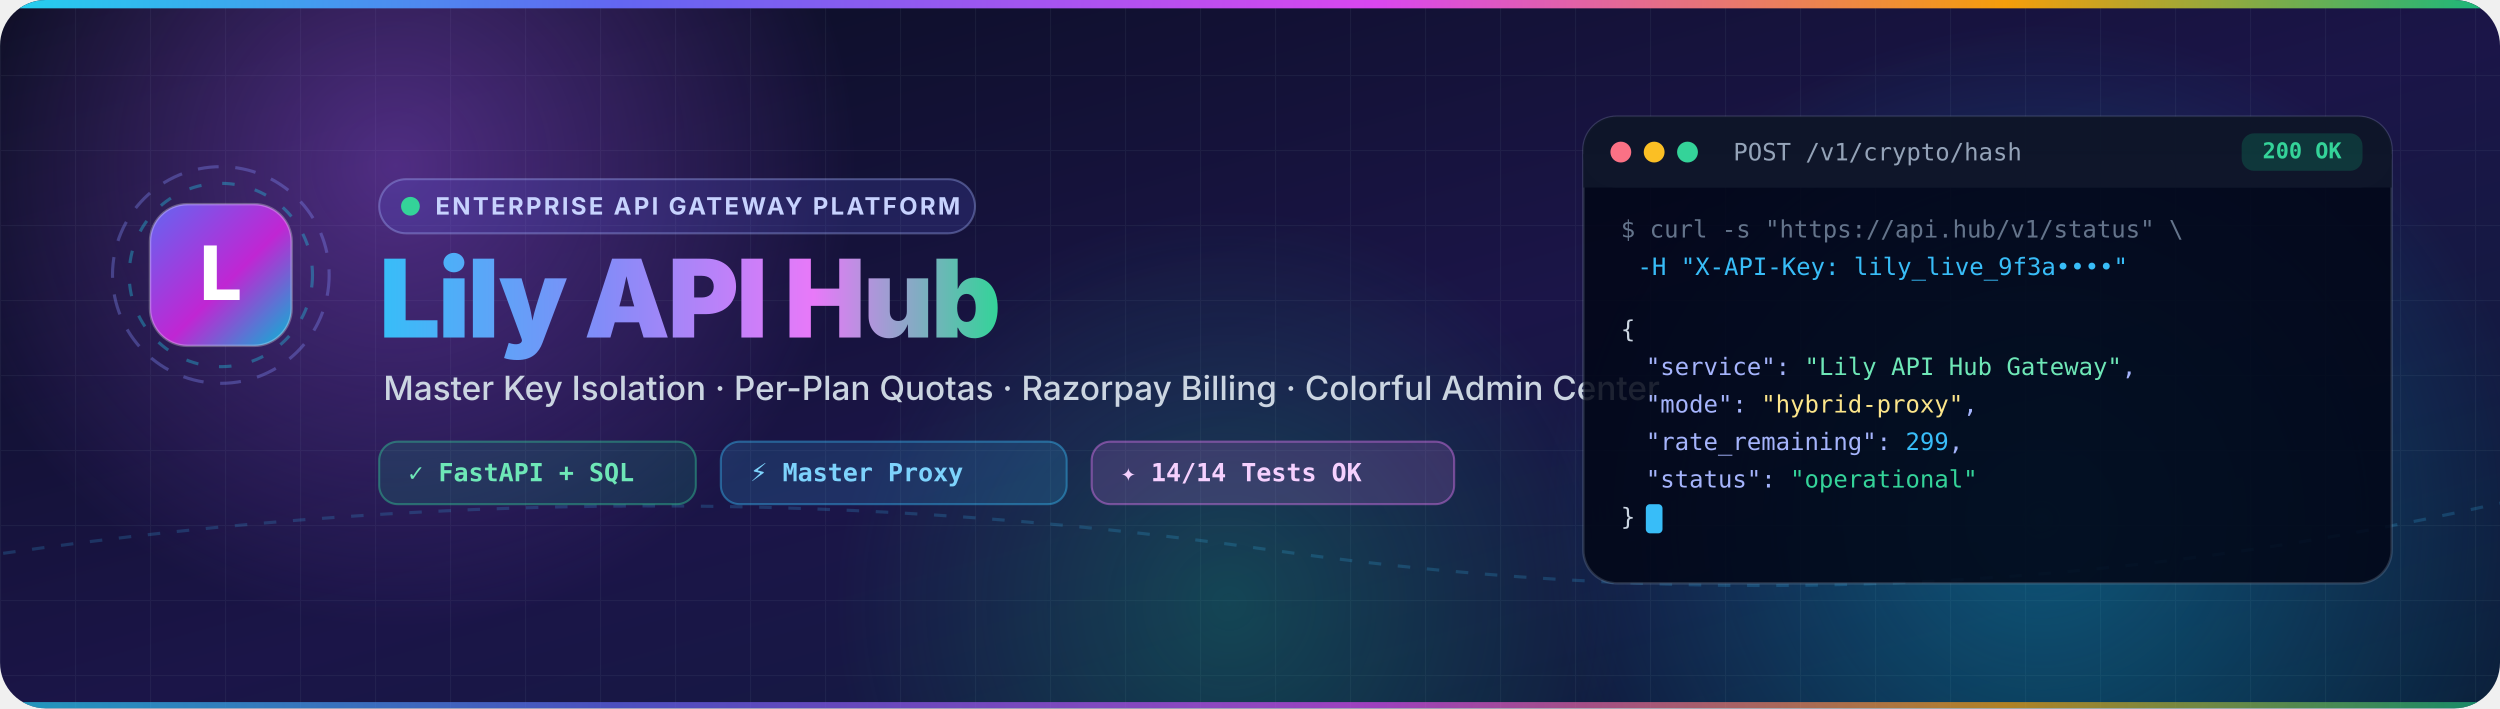
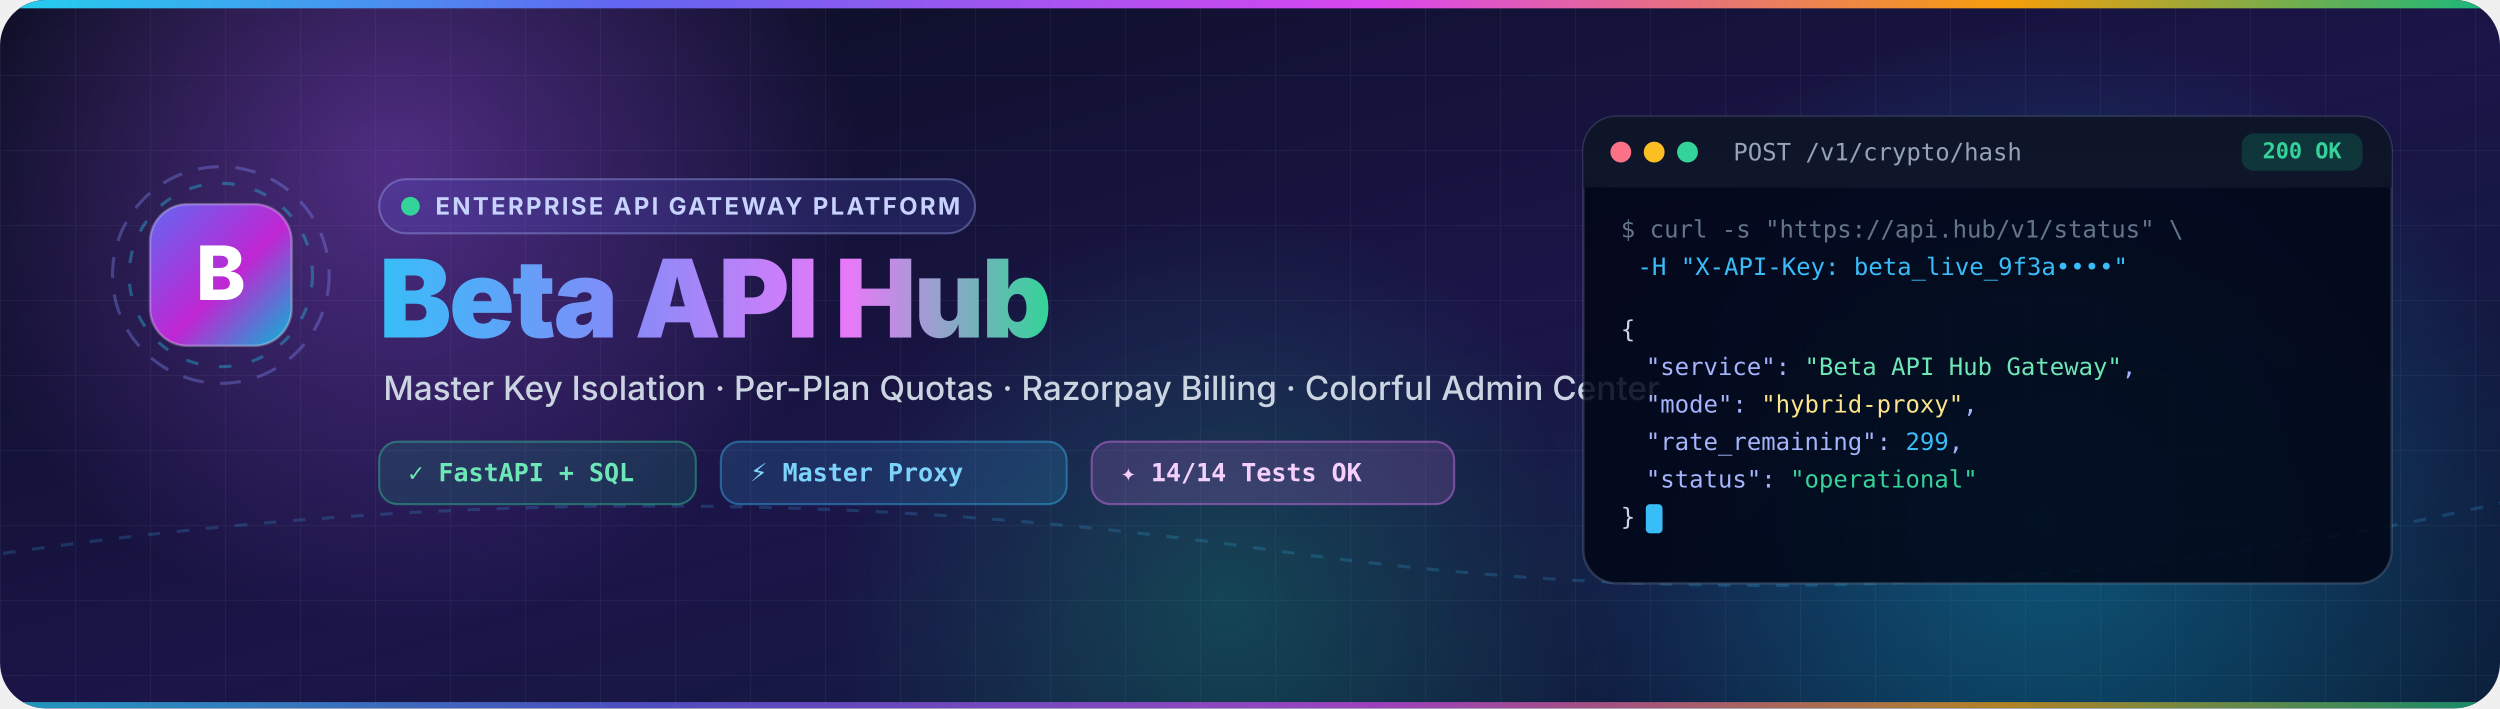
- <svg xmlns="http://www.w3.org/2000/svg" viewBox="0 0 1200 340" width="1200" height="340" role="img" aria-label="Lily API Hub Dynamic Animated Banner">
+ <svg xmlns="http://www.w3.org/2000/svg" viewBox="0 0 1200 340" width="1200" height="340" role="img" aria-label="Beta API Hub Dynamic Animated Banner">
  <defs>
    <linearGradient id="bgGrad" x1="0%" y1="0%" x2="100%" y2="100%">
      <stop offset="0%" stop-color="#090d1f">
        <animate attributeName="stop-color" values="#090d1f;#11173a;#090d1f" dur="12s" repeatCount="indefinite" />
      </stop>
      <stop offset="52%" stop-color="#1b1548">
        <animate attributeName="stop-color" values="#1b1548;#25185c;#1b1548" dur="12s" repeatCount="indefinite" />
      </stop>
      <stop offset="100%" stop-color="#0b1f3a">
        <animate attributeName="stop-color" values="#0b1f3a;#0d2a48;#0b1f3a" dur="12s" repeatCount="indefinite" />
      </stop>
    </linearGradient>
    <linearGradient id="titleGrad" x1="0%" y1="0%" x2="100%" y2="0%">
      <stop offset="0%" stop-color="#38bdf8" />
      <stop offset="35%" stop-color="#818cf8" />
      <stop offset="70%" stop-color="#e879f9" />
      <stop offset="100%" stop-color="#34d399" />
      <animateTransform attributeName="gradientTransform" type="translate" from="-0.2 0" to="0.2 0" dur="6s" repeatCount="indefinite" additive="sum" />
    </linearGradient>
    <linearGradient id="topBarGrad" x1="0%" y1="0%" x2="100%" y2="0%">
      <stop offset="0%" stop-color="#22d3ee" />
      <stop offset="25%" stop-color="#6366f1" />
      <stop offset="55%" stop-color="#d946ef" />
      <stop offset="80%" stop-color="#f59e0b" />
      <stop offset="100%" stop-color="#10b981" />
    </linearGradient>
    <linearGradient id="logoGrad" x1="0%" y1="0%" x2="100%" y2="100%">
      <stop offset="0%" stop-color="#6366f1" />
      <stop offset="55%" stop-color="#c026d3" />
      <stop offset="100%" stop-color="#06b6d4" />
    </linearGradient>
    <radialGradient id="orbViolet" cx="50%" cy="50%" r="50%">
      <stop offset="0%" stop-color="#a855f7" stop-opacity="0.42" />
      <stop offset="100%" stop-color="#a855f7" stop-opacity="0" />
    </radialGradient>
    <radialGradient id="orbCyan" cx="50%" cy="50%" r="50%">
      <stop offset="0%" stop-color="#06b6d4" stop-opacity="0.38" />
      <stop offset="100%" stop-color="#06b6d4" stop-opacity="0" />
    </radialGradient>
    <radialGradient id="orbEmerald" cx="50%" cy="50%" r="50%">
      <stop offset="0%" stop-color="#10b981" stop-opacity="0.28" />
      <stop offset="100%" stop-color="#10b981" stop-opacity="0" />
    </radialGradient>
    <pattern id="gridPattern" width="36" height="36" patternUnits="userSpaceOnUse">
      <path d="M 36 0 L 0 0 0 36" fill="none" stroke="rgba(148,163,184,0.08)" stroke-width="1" />
    </pattern>
    <clipPath id="cardClip">
      <rect x="0" y="0" width="1200" height="340" rx="22" />
    </clipPath>
  </defs>
  <g clip-path="url(#cardClip)">
    <rect width="1200" height="340" fill="url(#bgGrad)" />
    <rect width="1200" height="340" fill="url(#gridPattern)" />
    <circle cx="190" cy="80" r="220" fill="url(#orbViolet)">
      <animate attributeName="cx" values="170;240;170" dur="11s" repeatCount="indefinite" />
      <animate attributeName="cy" values="70;115;70" dur="9s" repeatCount="indefinite" />
    </circle>
    <circle cx="980" cy="250" r="240" fill="url(#orbCyan)">
      <animate attributeName="cx" values="980;910;980" dur="13s" repeatCount="indefinite" />
      <animate attributeName="cy" values="250;205;250" dur="10s" repeatCount="indefinite" />
    </circle>
    <circle cx="590" cy="290" r="190" fill="url(#orbEmerald)">
      <animate attributeName="r" values="175;215;175" dur="8s" repeatCount="indefinite" />
    </circle>
    <rect x="0" y="0" width="1200" height="4" fill="url(#topBarGrad)" />
    <path d="M -40 272 Q 290 218 610 264 T 1240 232" fill="none" stroke="rgba(56,189,248,0.2)" stroke-width="1.5" stroke-dasharray="6 8">
      <animate attributeName="stroke-dashoffset" from="0" to="-56" dur="4s" repeatCount="indefinite" />
    </path>
    <circle r="4" fill="#38bdf8">
      <animateMotion path="M -40 272 Q 290 218 610 264 T 1240 232" dur="5.5s" repeatCount="indefinite" />
    </circle>
    <circle r="3.5" fill="#e879f9">
      <animateMotion path="M -40 272 Q 290 218 610 264 T 1240 232" begin="2.75s" dur="5.5s" repeatCount="indefinite" />
    </circle>
    <g transform="translate(106, 132)">
      <circle cx="0" cy="0" r="52" fill="none" stroke="rgba(129,140,248,0.35)" stroke-width="1.5" stroke-dasharray="10 8">
        <animateTransform attributeName="transform" type="rotate" from="0" to="360" dur="16s" repeatCount="indefinite" />
      </circle>
      <circle cx="0" cy="0" r="44" fill="none" stroke="rgba(34,211,238,0.35)" stroke-width="1.5" stroke-dasharray="6 10">
        <animateTransform attributeName="transform" type="rotate" from="360" to="0" dur="12s" repeatCount="indefinite" />
      </circle>
      <rect x="-34" y="-34" width="68" height="68" rx="18" fill="url(#logoGrad)" />
      <rect x="-34" y="-34" width="68" height="68" rx="18" fill="none" stroke="rgba(255,255,255,0.28)" stroke-width="1.2" />
-       <text x="0" y="12" text-anchor="middle" fill="#ffffff" font-family="Inter, -apple-system, BlinkMacSystemFont, Segoe UI, sans-serif" font-size="36" font-weight="800">L</text>
+       <text x="0" y="12" text-anchor="middle" fill="#ffffff" font-family="Inter, -apple-system, BlinkMacSystemFont, Segoe UI, sans-serif" font-size="36" font-weight="800">B</text>
    </g>
    <g transform="translate(182, 86)">
      <rect x="0" y="0" width="286" height="26" rx="13" fill="rgba(99,102,241,0.18)" stroke="rgba(165,180,252,0.36)" stroke-width="1" />
      <circle cx="15" cy="13" r="4.5" fill="#34d399">
        <animate attributeName="opacity" values="1;0.35;1" dur="1.8s" repeatCount="indefinite" />
      </circle>
      <text x="27" y="17" fill="#c7d2fe" font-family="Inter, Segoe UI, sans-serif" font-size="11.5" font-weight="700" letter-spacing="1.1">ENTERPRISE API GATEWAY PLATFORM</text>
-       <text x="0" y="76" fill="url(#titleGrad)" font-family="Inter, -apple-system, BlinkMacSystemFont, Segoe UI, sans-serif" font-size="52" font-weight="900" letter-spacing="-1.2">Lily API Hub</text>
+       <text x="0" y="76" fill="url(#titleGrad)" font-family="Inter, -apple-system, BlinkMacSystemFont, Segoe UI, sans-serif" font-size="52" font-weight="900" letter-spacing="-1.2">Beta API Hub</text>
      <text x="2" y="106" fill="#cbd5e1" font-family="Inter, Segoe UI, sans-serif" font-size="16" font-weight="500">
        Master Key Isolation · Per-Plan Quotas · Razorpay Billing · Colorful Admin Center
      </text>
      <g transform="translate(0, 126)">
        <rect x="0" y="0" width="152" height="30" rx="9" fill="rgba(16,185,129,0.16)" stroke="rgba(52,211,153,0.42)" />
        <text x="14" y="19" fill="#6ee7b7" font-family="JetBrains Mono, monospace" font-size="12" font-weight="700">✓ FastAPI + SQL</text>
        <rect x="164" y="0" width="166" height="30" rx="9" fill="rgba(56,189,248,0.16)" stroke="rgba(56,189,248,0.42)" />
        <text x="178" y="19" fill="#7dd3fc" font-family="JetBrains Mono, monospace" font-size="12" font-weight="700">⚡ Master Proxy</text>
        <rect x="342" y="0" width="174" height="30" rx="9" fill="rgba(232,121,249,0.16)" stroke="rgba(232,121,249,0.42)" />
        <text x="356" y="19" fill="#f5d0fe" font-family="JetBrains Mono, monospace" font-size="12" font-weight="700">✦ 14/14 Tests OK</text>
      </g>
    </g>
    <g transform="translate(760, 56)">
      <rect x="0" y="0" width="388" height="224" rx="16" fill="rgba(2,6,23,0.86)" stroke="rgba(148,163,184,0.24)" stroke-width="1.2" />
      <rect x="0" y="0" width="388" height="34" rx="16" fill="rgba(15,23,42,0.95)" />
      <rect x="0" y="18" width="388" height="16" fill="rgba(15,23,42,0.95)" />
      <circle cx="18" cy="17" r="5" fill="#fb7185" />
      <circle cx="34" cy="17" r="5" fill="#fbbf24" />
      <circle cx="50" cy="17" r="5" fill="#34d399" />
      <text x="72" y="21" fill="#94a3b8" font-family="JetBrains Mono, monospace" font-size="11.5">POST /v1/crypto/hash</text>
      <rect x="316" y="8" width="58" height="18" rx="6" fill="rgba(16,185,129,0.2)" />
      <text x="345" y="20" text-anchor="middle" fill="#34d399" font-family="JetBrains Mono, monospace" font-size="10.5" font-weight="700">200 OK</text>
      <text x="18" y="58" fill="#64748b" font-family="JetBrains Mono, monospace" font-size="11.5">$ curl -s "https://api.hub/v1/status" \</text>
-       <text x="26" y="76" fill="#38bdf8" font-family="JetBrains Mono, monospace" font-size="11.5">-H "X-API-Key: lily_live_9f3a••••"</text>
+       <text x="26" y="76" fill="#38bdf8" font-family="JetBrains Mono, monospace" font-size="11.5">-H "X-API-Key: beta_live_9f3a••••"</text>
      <text x="18" y="106" fill="#cbd5e1" font-family="JetBrains Mono, monospace" font-size="11.5">{</text>
-       <text x="30" y="124" fill="#a5b4fc" font-family="JetBrains Mono, monospace" font-size="11.5">"service": <tspan fill="#6ee7b7">"Lily API Hub Gateway"</tspan>,</text>
+       <text x="30" y="124" fill="#a5b4fc" font-family="JetBrains Mono, monospace" font-size="11.5">"service": <tspan fill="#6ee7b7">"Beta API Hub Gateway"</tspan>,</text>
      <text x="30" y="142" fill="#a5b4fc" font-family="JetBrains Mono, monospace" font-size="11.5">"mode": <tspan fill="#fde68a">"hybrid-proxy"</tspan>,</text>
      <text x="30" y="160" fill="#a5b4fc" font-family="JetBrains Mono, monospace" font-size="11.5">"rate_remaining": <tspan fill="#38bdf8">299</tspan>,</text>
      <text x="30" y="178" fill="#a5b4fc" font-family="JetBrains Mono, monospace" font-size="11.5">"status": <tspan fill="#34d399">"operational"</tspan>
      </text>
      <text x="18" y="196" fill="#cbd5e1" font-family="JetBrains Mono, monospace" font-size="11.5">}</text>
      <rect x="30" y="186" width="8" height="14" rx="2" fill="#38bdf8">
        <animate attributeName="opacity" values="1;0;1" dur="1.1s" repeatCount="indefinite" />
      </rect>
    </g>
    <rect x="0" y="337" width="1200" height="3" fill="url(#topBarGrad)" opacity="0.7" />
  </g>
</svg>
